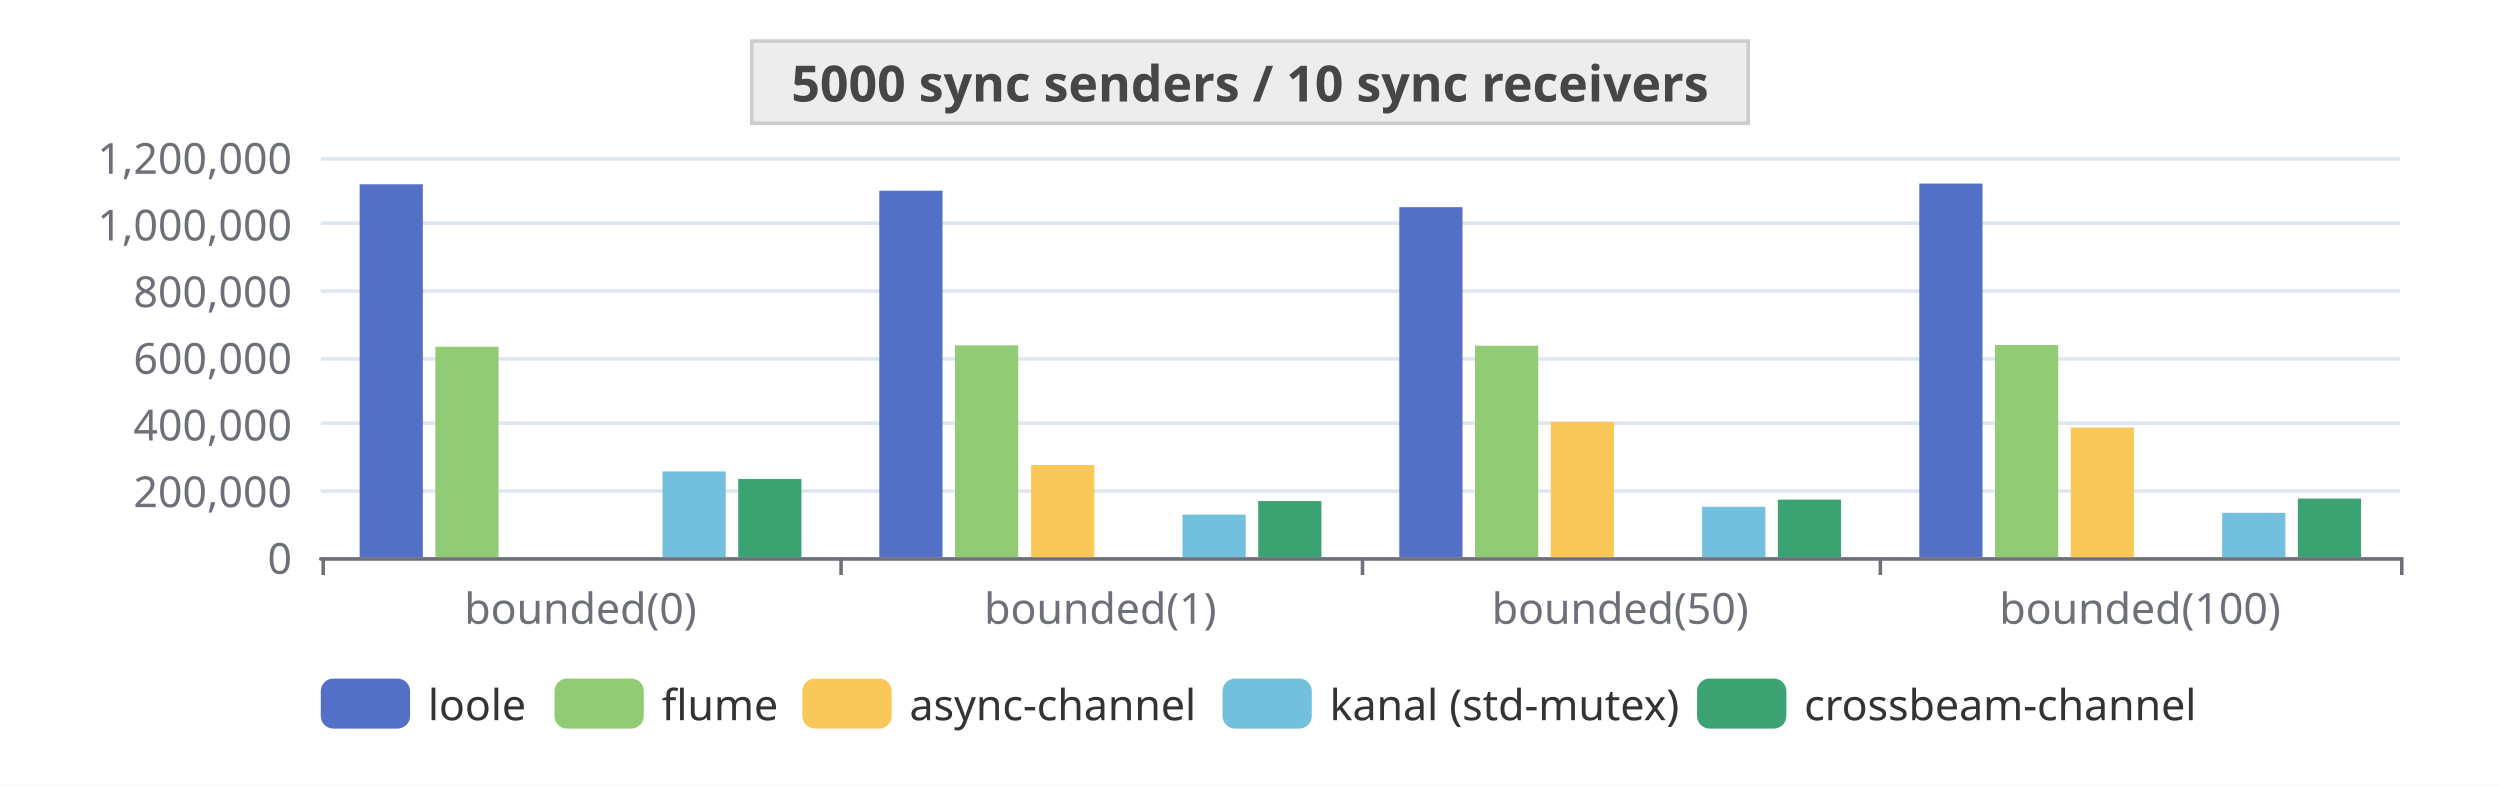
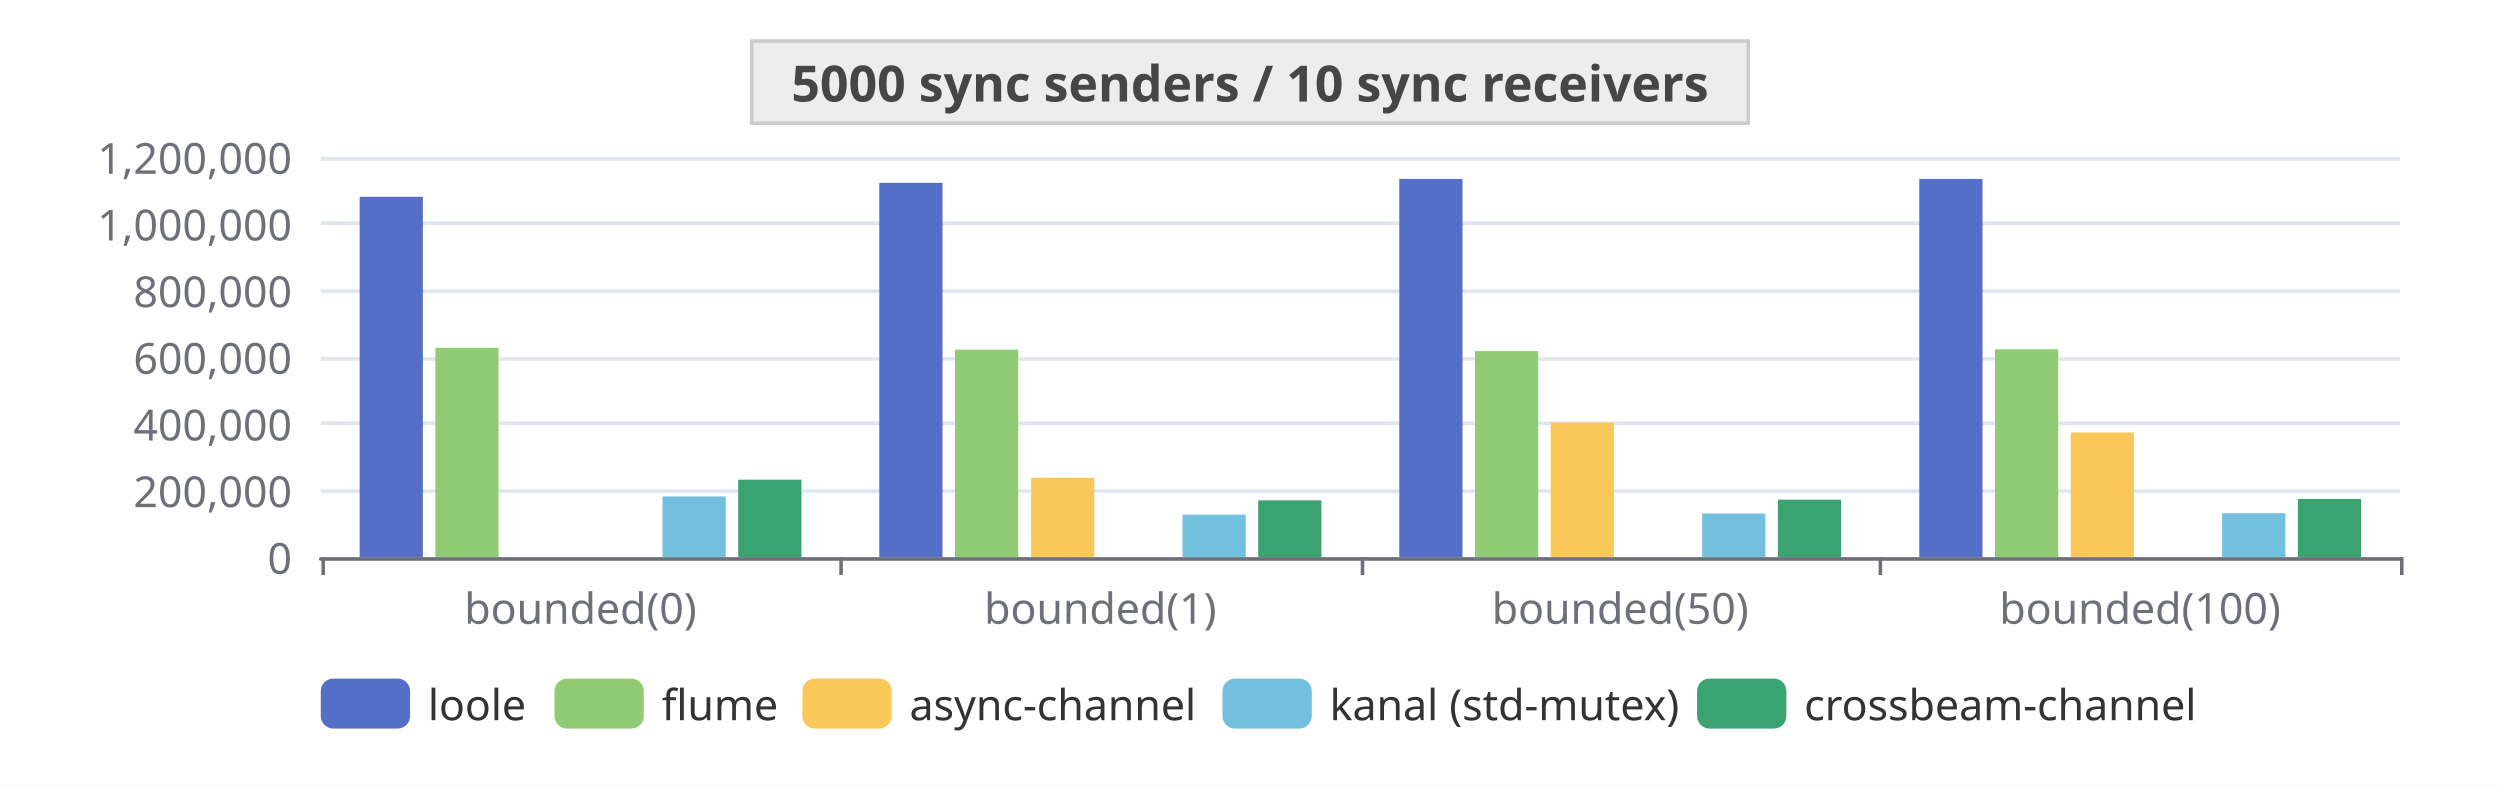
<svg xmlns="http://www.w3.org/2000/svg" width="700" height="220" version="1.1" baseProfile="full" viewBox="0 0 700 220">
  <rect width="700" height="220" x="0" y="0" id="0" fill="white" />
  <path d="M89.8 156.5L672 156.5" fill="none" stroke="#E0E6F1" />
  <path d="M89.8 137.5L672 137.5" fill="none" stroke="#E0E6F1" />
  <path d="M89.8 118.5L672 118.5" fill="none" stroke="#E0E6F1" />
  <path d="M89.8 100.5L672 100.5" fill="none" stroke="#E0E6F1" />
  <path d="M89.8 81.5L672 81.5" fill="none" stroke="#E0E6F1" />
  <path d="M89.8 62.5L672 62.5" fill="none" stroke="#E0E6F1" />
  <path d="M89.8 44.5L672 44.5" fill="none" stroke="#E0E6F1" />
  <path d="M89.8 156.5L672 156.5" fill="none" stroke="#6E7079" stroke-linecap="round" />
  <path d="M90.5 156L90.5 161" fill="none" stroke="#6E7079" />
  <path d="M235.5 156L235.5 161" fill="none" stroke="#6E7079" />
  <path d="M381.5 156L381.5 161" fill="none" stroke="#6E7079" />
  <path d="M526.5 156L526.5 161" fill="none" stroke="#6E7079" />
  <path d="M672.5 156L672.5 161" fill="none" stroke="#6E7079" />
  <text dominant-baseline="central" text-anchor="end" style="font-size:12px;font-family:sans-serif;" transform="translate(81.76 156)" fill="#6E7079">0</text>
  <text dominant-baseline="central" text-anchor="end" style="font-size:12px;font-family:sans-serif;" transform="translate(81.76 137.3333)" fill="#6E7079">200,000</text>
  <text dominant-baseline="central" text-anchor="end" style="font-size:12px;font-family:sans-serif;" transform="translate(81.76 118.6667)" fill="#6E7079">400,000</text>
  <text dominant-baseline="central" text-anchor="end" style="font-size:12px;font-family:sans-serif;" transform="translate(81.76 100)" fill="#6E7079">600,000</text>
  <text dominant-baseline="central" text-anchor="end" style="font-size:12px;font-family:sans-serif;" transform="translate(81.76 81.3333)" fill="#6E7079">800,000</text>
  <text dominant-baseline="central" text-anchor="end" style="font-size:12px;font-family:sans-serif;" transform="translate(81.76 62.6667)" fill="#6E7079">1,000,000</text>
  <text dominant-baseline="central" text-anchor="end" style="font-size:12px;font-family:sans-serif;" transform="translate(81.76 44)" fill="#6E7079">1,200,000</text>
  <text dominant-baseline="central" text-anchor="middle" style="font-size:12px;font-family:sans-serif;" y="6" transform="translate(162.54 164)" fill="#6E7079">bounded(0)</text>
  <text dominant-baseline="central" text-anchor="middle" style="font-size:12px;font-family:sans-serif;" y="6" transform="translate(308.1 164)" fill="#6E7079">bounded(1)</text>
  <text dominant-baseline="central" text-anchor="middle" style="font-size:12px;font-family:sans-serif;" y="6" transform="translate(453.66 164)" fill="#6E7079">bounded(50)</text>
  <text dominant-baseline="central" text-anchor="middle" style="font-size:12px;font-family:sans-serif;" y="6" transform="translate(599.22 164)" fill="#6E7079">bounded(100)</text>
-   <path d="M100.7 156l17.7 0l0 -104.4l-17.7 0Z" fill="#5470c6" />
-   <path d="M246.2 156l17.7 0l0 -102.6l-17.7 0Z" fill="#5470c6" />
-   <path d="M391.8 156l17.7 0l0 -98l-17.7 0Z" fill="#5470c6" />
-   <path d="M537.4 156l17.7 0l0 -104.6l-17.7 0Z" fill="#5470c6" />
-   <path d="M121.9 156l17.7 0l0 -58.9l-17.7 0Z" fill="#91cc75" />
-   <path d="M267.4 156l17.7 0l0 -59.3l-17.7 0Z" fill="#91cc75" />
-   <path d="M413 156l17.7 0l0 -59.2l-17.7 0Z" fill="#91cc75" />
-   <path d="M558.6 156l17.7 0l0 -59.4l-17.7 0Z" fill="#91cc75" />
+   <path d="M100.7 156l17.7 0l0 -100.9l-17.7 0Z" fill="#5470c6" />
+   <path d="M246.2 156l17.7 0l0 -104.8l-17.7 0Z" fill="#5470c6" />
+   <path d="M391.8 156l17.7 0l0 -105.9l-17.7 0Z" fill="#5470c6" />
+   <path d="M537.4 156l17.7 0l0 -105.9l-17.7 0Z" fill="#5470c6" />
+   <path d="M121.9 156l17.7 0l0 -58.6l-17.7 0Z" fill="#91cc75" />
+   <path d="M267.4 156l17.7 0l0 -58.1l-17.7 0Z" fill="#91cc75" />
+   <path d="M413 156l17.7 0l0 -57.7l-17.7 0Z" fill="#91cc75" />
+   <path d="M558.6 156l17.7 0l0 -58.2l-17.7 0Z" fill="#91cc75" />
  <path d="M143.1 156l17.7 0l0 0l-17.7 0Z" fill="#fac858" />
-   <path d="M288.7 156l17.7 0l0 -25.8l-17.7 0Z" fill="#fac858" />
-   <path d="M434.2 156l17.7 0l0 -37.9l-17.7 0Z" fill="#fac858" />
-   <path d="M579.8 156l17.7 0l0 -36.3l-17.7 0Z" fill="#fac858" />
+   <path d="M288.7 156l17.7 0l0 -22.2l-17.7 0Z" fill="#fac858" />
+   <path d="M434.2 156l17.7 0l0 -37.7l-17.7 0Z" fill="#fac858" />
+   <path d="M579.8 156l17.7 0l0 -34.9l-17.7 0Z" fill="#fac858" />
  <path d="M164.3 156l17.7 0l0 0l-17.7 0Z" fill="#ee6666" />
  <path d="M309.9 156l17.7 0l0 0l-17.7 0Z" fill="#ee6666" />
  <path d="M455.4 156l17.7 0l0 0l-17.7 0Z" fill="#ee6666" />
  <path d="M601 156l17.7 0l0 0l-17.7 0Z" fill="#ee6666" />
-   <path d="M185.5 156l17.7 0l0 -24l-17.7 0Z" fill="#73c0de" />
+   <path d="M185.5 156l17.7 0l0 -17l-17.7 0Z" fill="#73c0de" />
  <path d="M331.1 156l17.7 0l0 -11.9l-17.7 0Z" fill="#73c0de" />
-   <path d="M476.6 156l17.7 0l0 -14.1l-17.7 0Z" fill="#73c0de" />
-   <path d="M622.2 156l17.7 0l0 -12.4l-17.7 0Z" fill="#73c0de" />
-   <path d="M206.7 156l17.7 0l0 -21.9l-17.7 0Z" fill="#3ba272" />
-   <path d="M352.3 156l17.7 0l0 -15.7l-17.7 0Z" fill="#3ba272" />
+   <path d="M476.6 156l17.7 0l0 -12.2l-17.7 0Z" fill="#73c0de" />
+   <path d="M622.2 156l17.7 0l0 -12.3l-17.7 0Z" fill="#73c0de" />
+   <path d="M206.7 156l17.7 0l0 -21.7l-17.7 0Z" fill="#3ba272" />
+   <path d="M352.3 156l17.7 0l0 -15.9l-17.7 0Z" fill="#3ba272" />
  <path d="M497.8 156l17.7 0l0 -16.1l-17.7 0Z" fill="#3ba272" />
-   <path d="M643.4 156l17.7 0l0 -16.4l-17.7 0Z" fill="#3ba272" />
+   <path d="M643.4 156l17.7 0l0 -16.3l-17.7 0Z" fill="#3ba272" />
  <path d="M-5 -5l530.4 0l0 24l-530.4 0Z" transform="translate(89.82 190)" fill="rgb(0,0,0)" fill-opacity="0" stroke="#ccc" stroke-width="0" />
  <path d="M3.5 0L21.5 0A3.5 3.5 0 0 1 25 3.5L25 10.5A3.5 3.5 0 0 1 21.5 14L3.5 14A3.5 3.5 0 0 1 0 10.5L0 3.5A3.5 3.5 0 0 1 3.5 0" transform="translate(89.82 190)" fill="#5470c6" />
  <text dominant-baseline="central" text-anchor="start" style="font-size:12px;font-family:sans-serif;" x="30" y="7" transform="translate(89.82 190)" fill="#333">loole</text>
  <path d="M3.5 0L21.5 0A3.5 3.5 0 0 1 25 3.5L25 10.5A3.5 3.5 0 0 1 21.5 14L3.5 14A3.5 3.5 0 0 1 0 10.5L0 3.5A3.5 3.5 0 0 1 3.5 0" transform="translate(155.26 190)" fill="#91cc75" />
  <text dominant-baseline="central" text-anchor="start" style="font-size:12px;font-family:sans-serif;" x="30" y="7" transform="translate(155.26 190)" fill="#333">flume</text>
  <path d="M3.5 0L21.5 0A3.5 3.5 0 0 1 25 3.5L25 10.5A3.5 3.5 0 0 1 21.5 14L3.5 14A3.5 3.5 0 0 1 0 10.5L0 3.5A3.5 3.5 0 0 1 3.5 0" transform="translate(224.66 190)" fill="#fac858" />
  <text dominant-baseline="central" text-anchor="start" style="font-size:12px;font-family:sans-serif;" x="30" y="7" transform="translate(224.66 190)" fill="#333">async-channel</text>
  <path d="M3.5 0L21.5 0A3.5 3.5 0 0 1 25 3.5L25 10.5A3.5 3.5 0 0 1 21.5 14L3.5 14A3.5 3.5 0 0 1 0 10.5L0 3.5A3.5 3.5 0 0 1 3.5 0" transform="translate(342.3 190)" fill="#73c0de" />
  <text dominant-baseline="central" text-anchor="start" style="font-size:12px;font-family:sans-serif;" xml:space="preserve" x="30" y="7" transform="translate(342.3 190)" fill="#333">kanal (std-mutex)</text>
  <path d="M3.5 0L21.5 0A3.5 3.5 0 0 1 25 3.5L25 10.5A3.5 3.5 0 0 1 21.5 14L3.5 14A3.5 3.5 0 0 1 0 10.5L0 3.5A3.5 3.5 0 0 1 3.5 0" transform="translate(475.18 190)" fill="#3ba272" />
  <text dominant-baseline="central" text-anchor="start" style="font-size:12px;font-family:sans-serif;" x="30" y="7" transform="translate(475.18 190)" fill="#333">crossbeam-channel</text>
  <path d="M-139.5 -4.5l279 0l0 23l-279 0Z" transform="translate(350 16)" fill="#ddd8" stroke="#ccc" />
  <text dominant-baseline="central" text-anchor="middle" style="font-size:14px;font-family:sans-serif;font-weight:bold;" xml:space="preserve" y="7" transform="translate(350 16)" fill="#464646">5000 sync senders / 10 sync receivers</text>
</svg>
